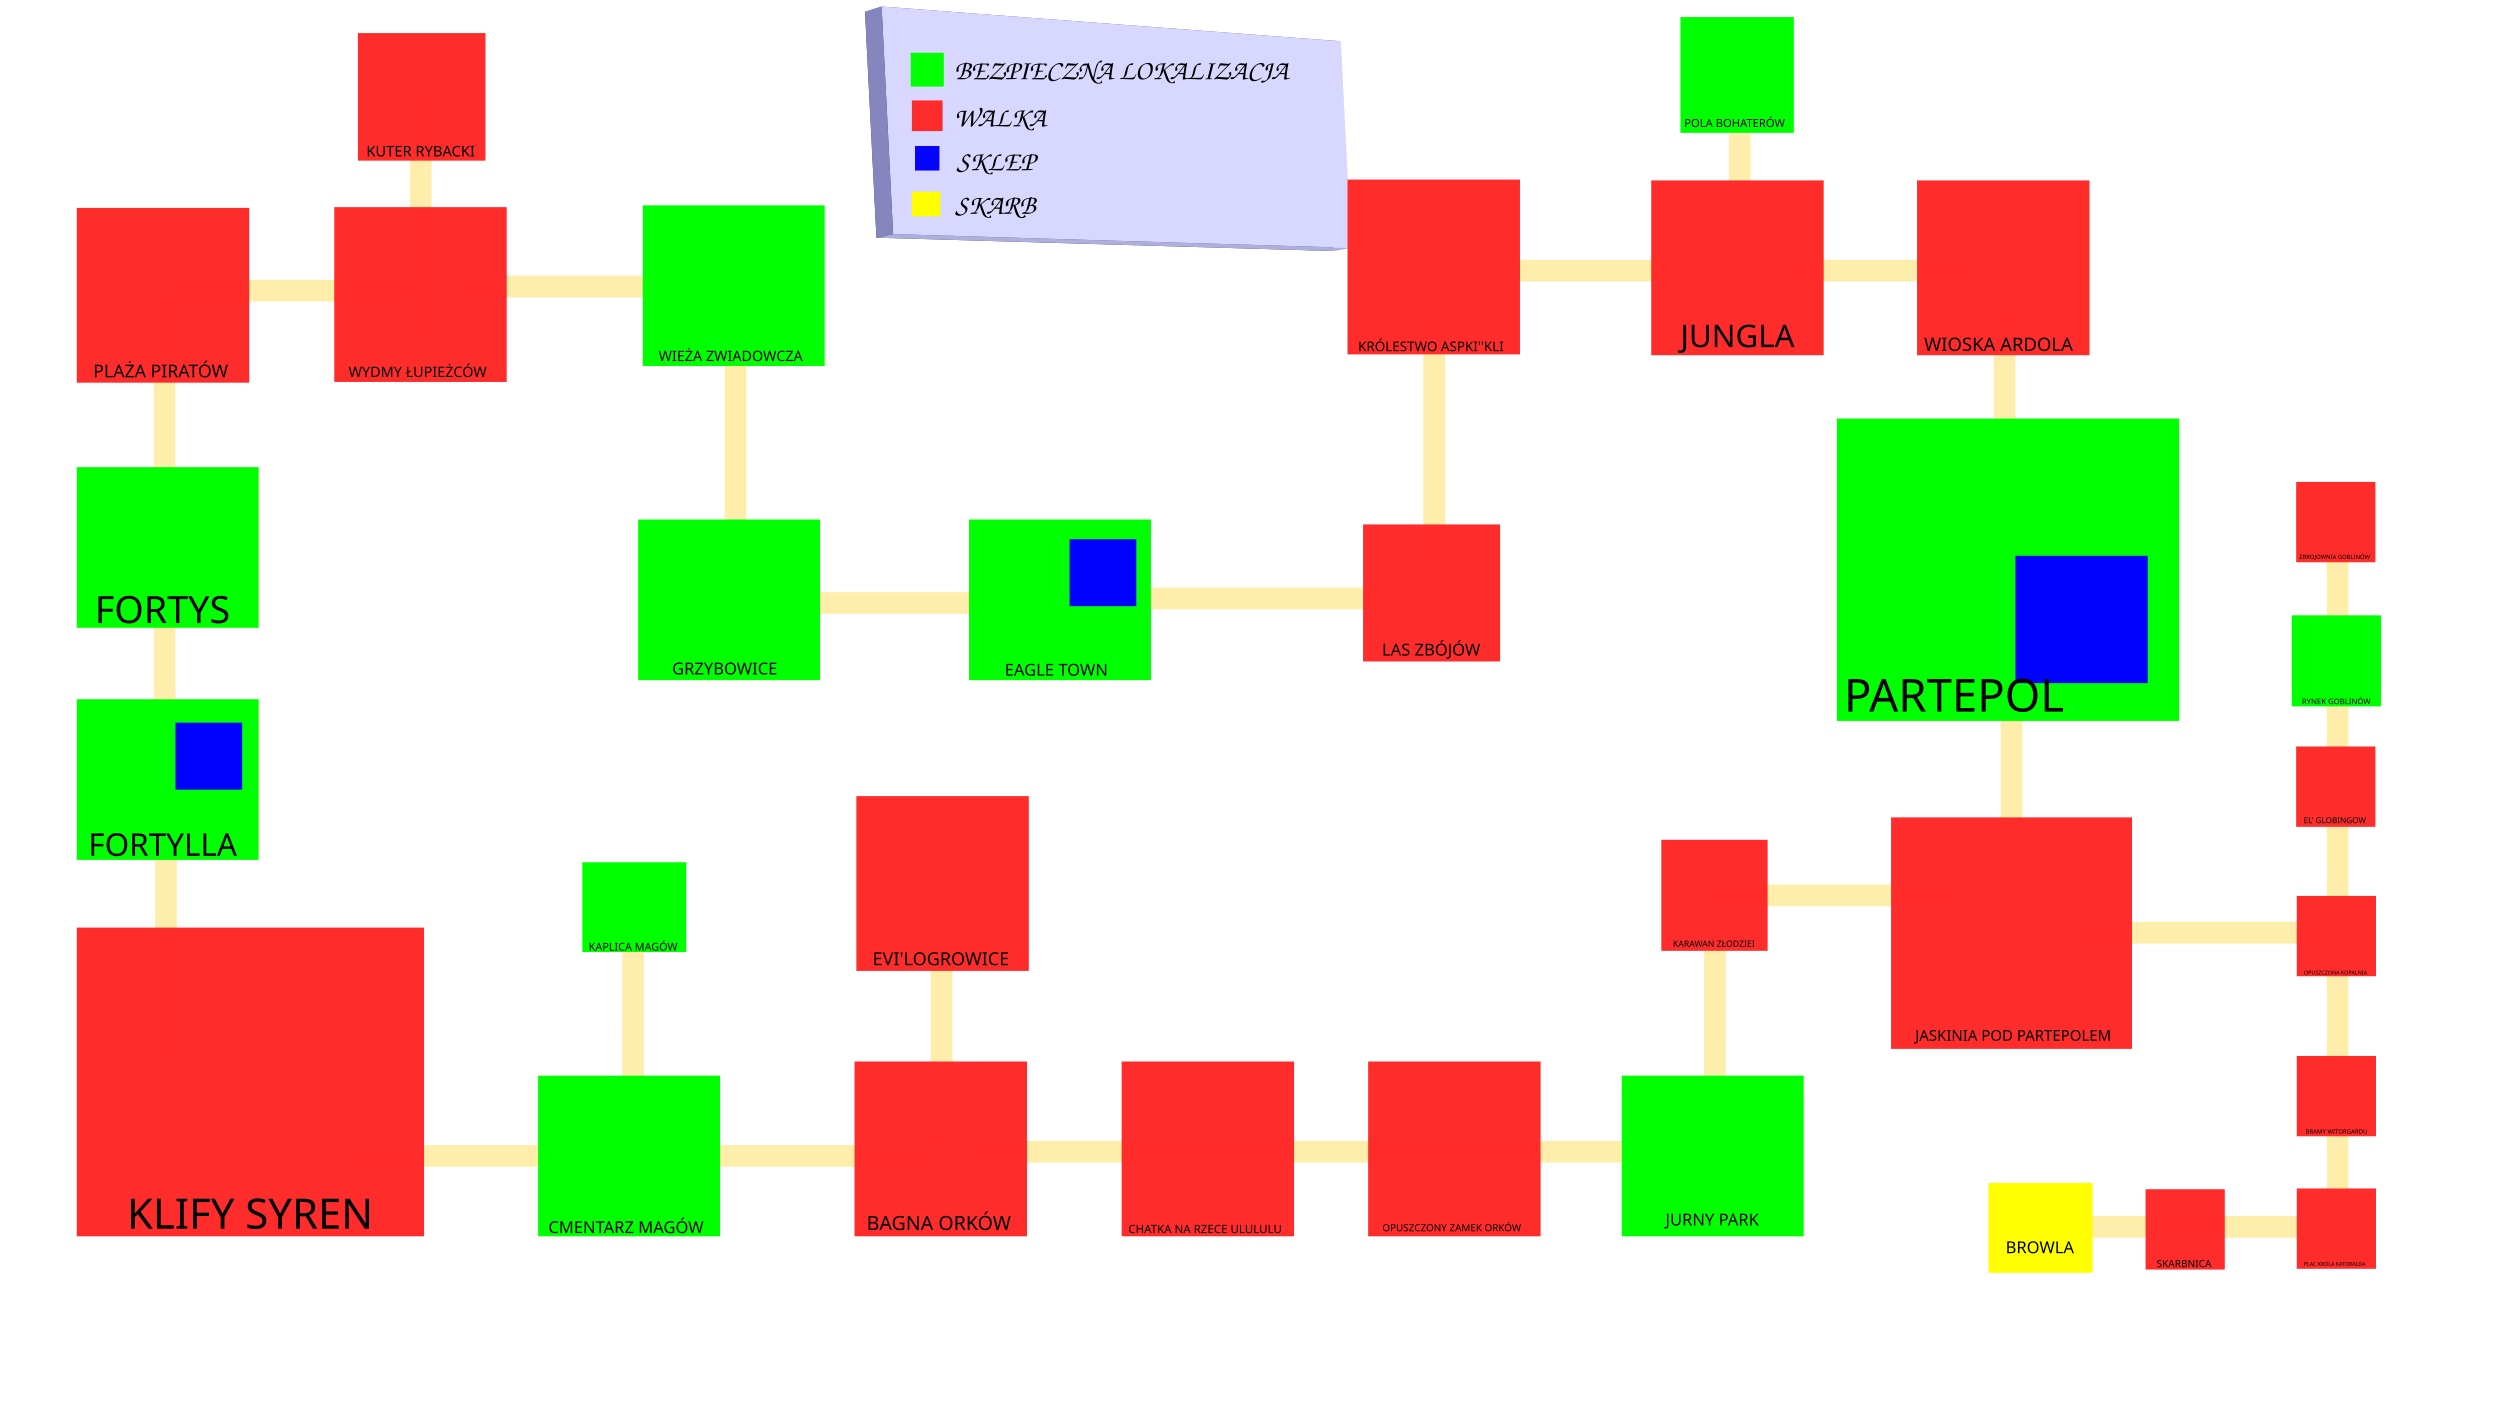
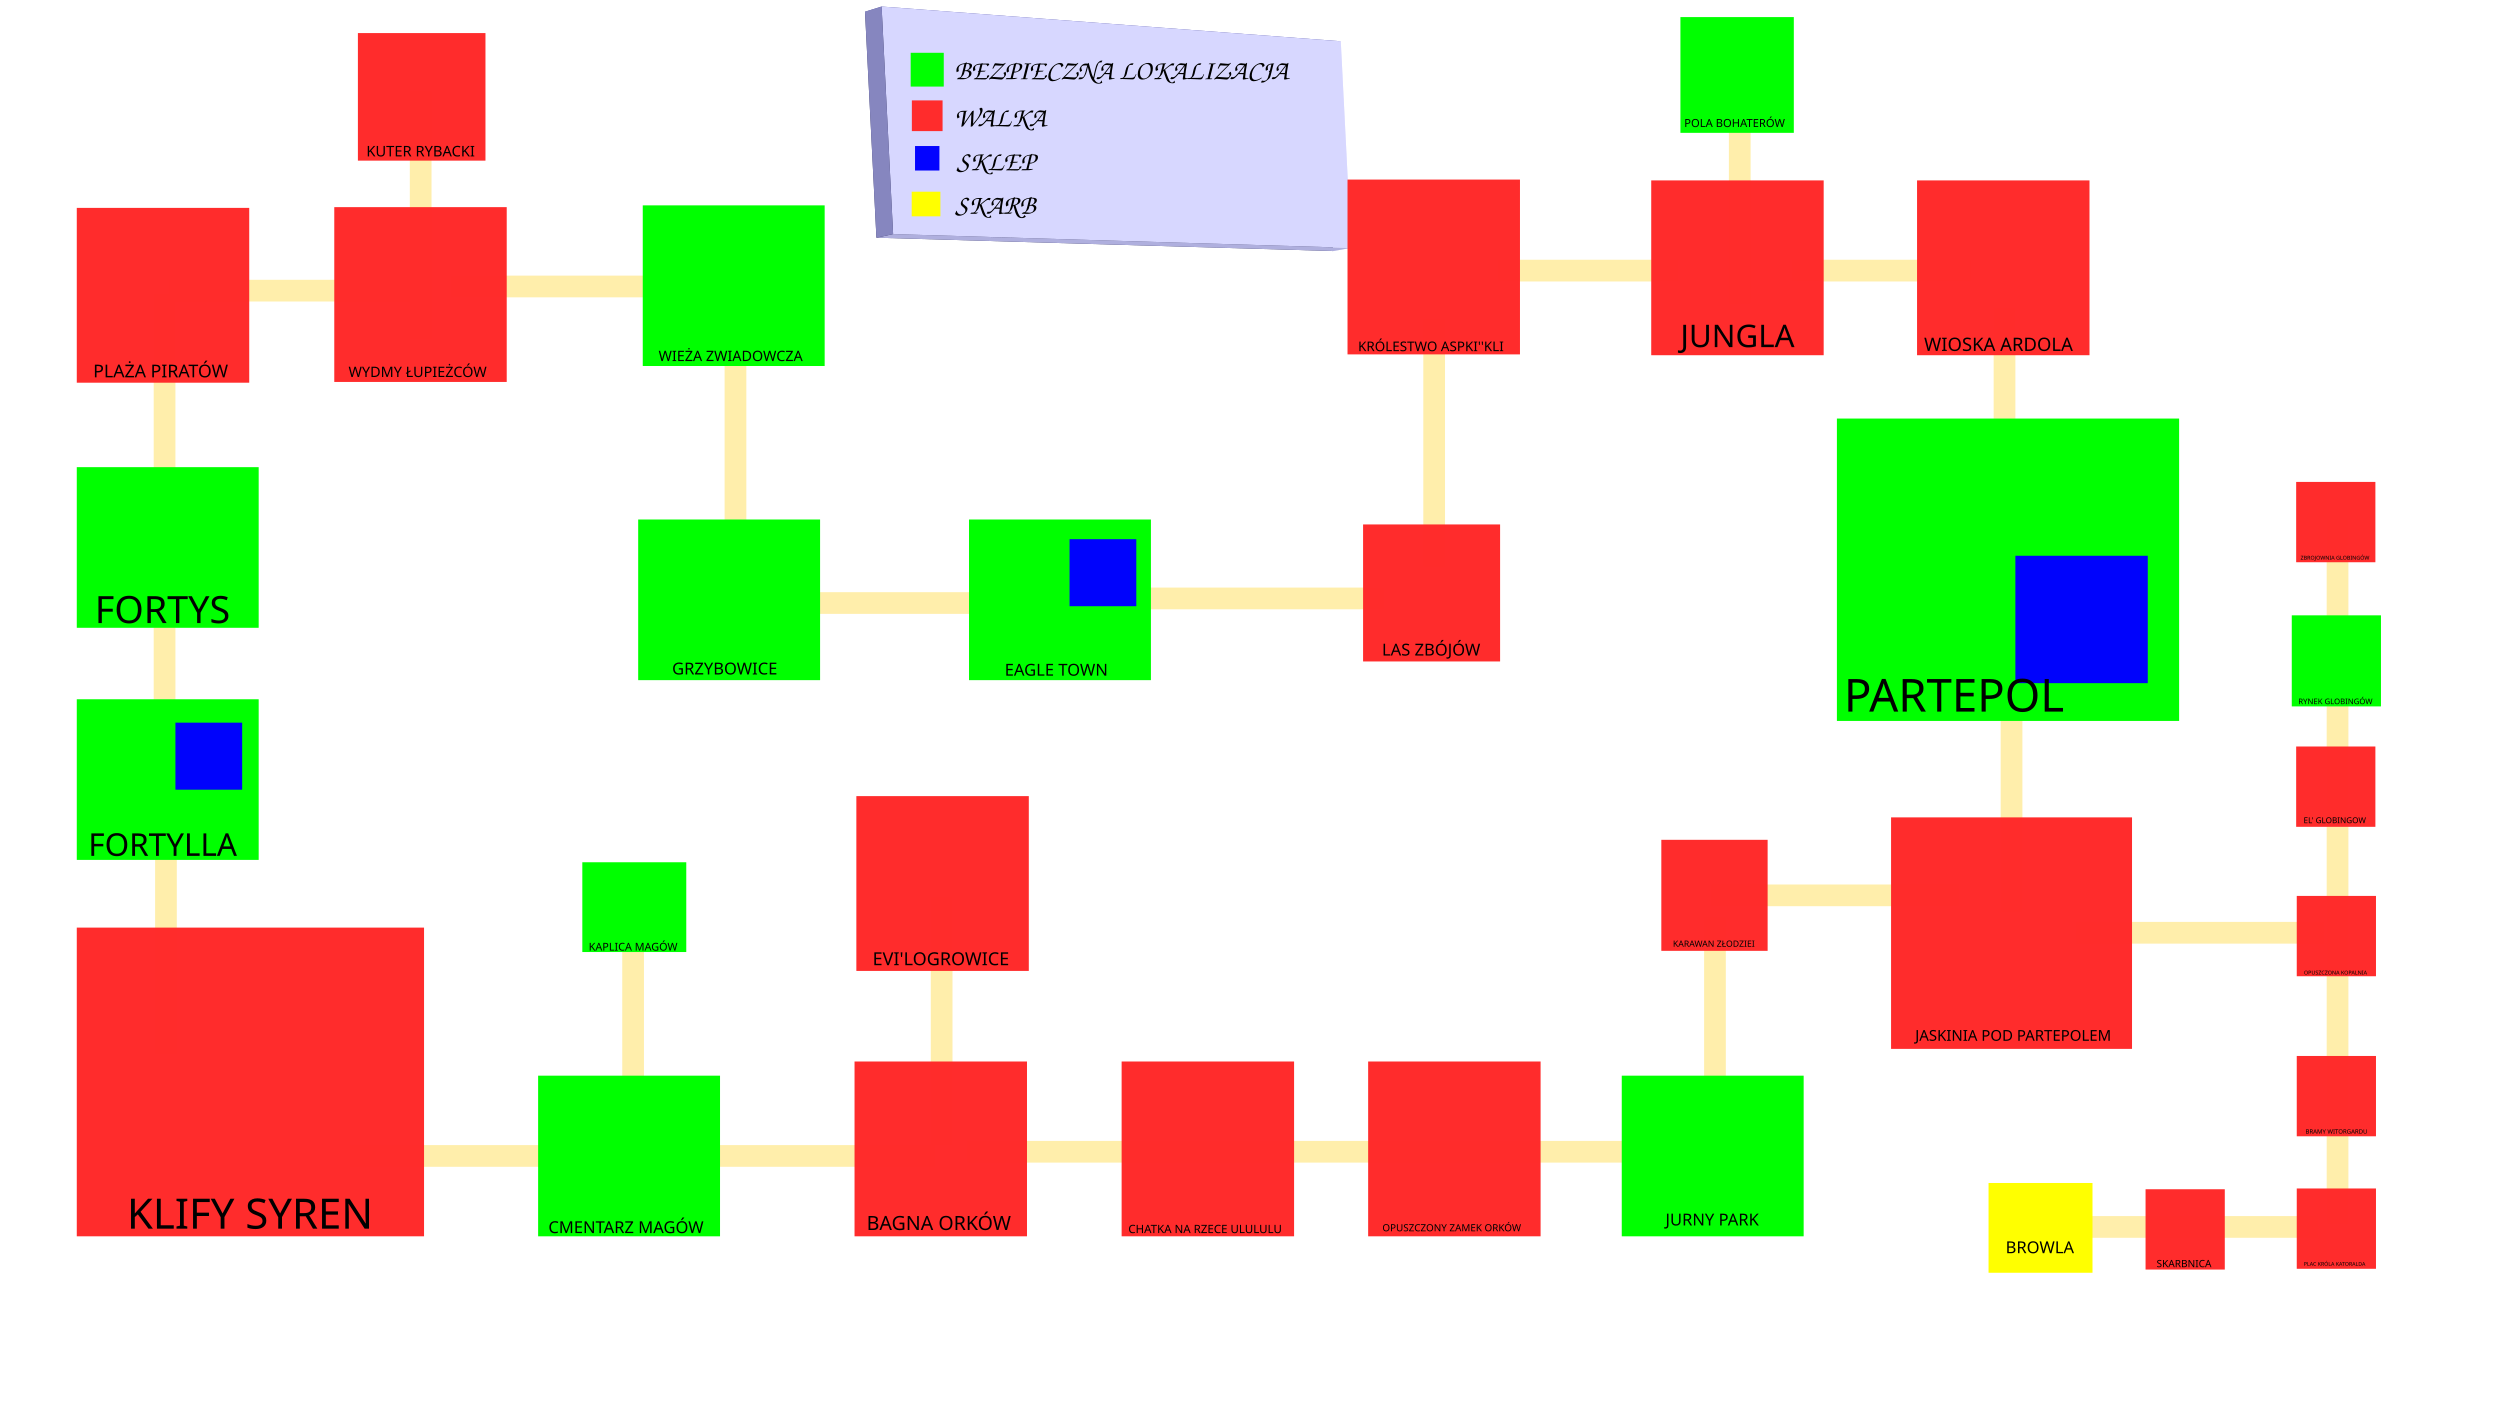
<svg xmlns="http://www.w3.org/2000/svg" xmlns:ns1="http://www.openswatchbook.org/uri/2009/osb" width="1600mm" height="900mm" viewBox="0 0 1600 900" version="1.1" id="svg8">
  <defs id="defs2">
    <linearGradient id="linearGradient3360" ns1:paint="solid">
      <stop style="stop-color:#0000ff;stop-opacity:1;" offset="0" id="stop3358" />
    </linearGradient>
    <filter style="color-interpolation-filters:sRGB" id="filter3710" x="-1.0485849e-05" width="1" y="-0" height="1">
      <feGaussianBlur stdDeviation="0.001" id="feGaussianBlur3712" />
    </filter>
    <filter style="color-interpolation-filters:sRGB" id="filter3710-7" x="-1.0485849e-05" width="1" y="-0" height="1">
      <feGaussianBlur stdDeviation="0.001" id="feGaussianBlur3712-3" />
    </filter>
    <filter style="color-interpolation-filters:sRGB" id="filter3710-7-1" x="-1.0485849e-05" width="1" y="-0" height="1">
      <feGaussianBlur stdDeviation="0.001" id="feGaussianBlur3712-3-2" />
    </filter>
    <filter style="color-interpolation-filters:sRGB" id="filter3710-7-1-2" x="-1.0485849e-05" width="1" y="-0" height="1">
      <feGaussianBlur stdDeviation="0.001" id="feGaussianBlur3712-3-2-4" />
    </filter>
    <filter style="color-interpolation-filters:sRGB" id="filter3710-7-1-2-7" x="-1.0485849e-05" width="1" y="-0" height="1">
      <feGaussianBlur stdDeviation="0.001" id="feGaussianBlur3712-3-2-4-0" />
    </filter>
    <filter style="color-interpolation-filters:sRGB" id="filter3710-7-1-2-7-8" x="-1.0485849e-05" width="1" y="-0" height="1">
      <feGaussianBlur stdDeviation="0.001" id="feGaussianBlur3712-3-2-4-0-3" />
    </filter>
    <filter style="color-interpolation-filters:sRGB" id="filter3710-7-1-2-7-8-4" x="-1.0485849e-05" width="1" y="-0" height="1">
      <feGaussianBlur stdDeviation="0.001" id="feGaussianBlur3712-3-2-4-0-3-2" />
    </filter>
    <filter style="color-interpolation-filters:sRGB" id="filter3710-7-1-2-7-8-4-9" x="-1.0485849e-05" width="1" y="-0" height="1">
      <feGaussianBlur stdDeviation="0.001" id="feGaussianBlur3712-3-2-4-0-3-2-1" />
    </filter>
    <filter style="color-interpolation-filters:sRGB" id="filter3710-7-1-2-7-8-4-9-5" x="-1.0485849e-05" width="1" y="-0" height="1">
      <feGaussianBlur stdDeviation="0.001" id="feGaussianBlur3712-3-2-4-0-3-2-1-0" />
    </filter>
    <filter style="color-interpolation-filters:sRGB" id="filter3710-7-1-0" x="-1.0485849e-05" width="1" y="-0" height="1">
      <feGaussianBlur stdDeviation="0.001" id="feGaussianBlur3712-3-2-8" />
    </filter>
    <filter style="color-interpolation-filters:sRGB" id="filter3710-7-1-0-6" x="-1.0485849e-05" width="1" y="-0" height="1">
      <feGaussianBlur stdDeviation="0.001" id="feGaussianBlur3712-3-2-8-2" />
    </filter>
    <filter style="color-interpolation-filters:sRGB" id="filter3710-7-1-0-6-7" x="-1.0485849e-05" width="1" y="-0" height="1">
      <feGaussianBlur stdDeviation="0.001" id="feGaussianBlur3712-3-2-8-2-0" />
    </filter>
    <filter style="color-interpolation-filters:sRGB" id="filter3710-7-1-0-6-7-7" x="-1.0485849e-05" width="1" y="-0" height="1">
      <feGaussianBlur stdDeviation="0.001" id="feGaussianBlur3712-3-2-8-2-0-3" />
    </filter>
    <filter style="color-interpolation-filters:sRGB" id="filter3710-7-1-0-6-3" x="-1.0485849e-05" width="1" y="-0" height="1">
      <feGaussianBlur stdDeviation="0.001" id="feGaussianBlur3712-3-2-8-2-5" />
    </filter>
    <filter style="color-interpolation-filters:sRGB" id="filter3710-7-1-0-6-3-5" x="-1.0485849e-05" width="1" y="-0" height="1">
      <feGaussianBlur stdDeviation="0.001" id="feGaussianBlur3712-3-2-8-2-5-1" />
    </filter>
    <filter style="color-interpolation-filters:sRGB" id="filter3710-7-1-0-6-3-5-5" x="-1.0485849e-05" width="1" y="-0" height="1">
      <feGaussianBlur stdDeviation="0.001" id="feGaussianBlur3712-3-2-8-2-5-1-8" />
    </filter>
    <filter style="color-interpolation-filters:sRGB" id="filter3710-7-1-0-6-3-5-5-4" x="-1.0485849e-05" width="1" y="-0" height="1">
      <feGaussianBlur stdDeviation="0.001" id="feGaussianBlur3712-3-2-8-2-5-1-8-3" />
    </filter>
    <filter style="color-interpolation-filters:sRGB" id="filter3710-7-1-0-6-3-5-5-4-8" x="-1.0485849e-05" width="1" y="-0" height="1">
      <feGaussianBlur stdDeviation="0.001" id="feGaussianBlur3712-3-2-8-2-5-1-8-3-8" />
    </filter>
    <filter style="color-interpolation-filters:sRGB" id="filter3710-7-1-0-6-3-5-5-4-8-1" x="-1.0485849e-05" width="1" y="-0" height="1">
      <feGaussianBlur stdDeviation="0.001" id="feGaussianBlur3712-3-2-8-2-5-1-8-3-8-6" />
    </filter>
    <filter style="color-interpolation-filters:sRGB" id="filter3710-7-1-0-6-3-5-5-4-8-1-8" x="-1.0485849e-05" width="1" y="-0" height="1">
      <feGaussianBlur stdDeviation="0.001" id="feGaussianBlur3712-3-2-8-2-5-1-8-3-8-6-5" />
    </filter>
    <filter style="color-interpolation-filters:sRGB" id="filter3710-7-1-0-6-3-5-5-4-8-1-8-9" x="-1.0485849e-05" width="1" y="-0" height="1">
      <feGaussianBlur stdDeviation="0.001" id="feGaussianBlur3712-3-2-8-2-5-1-8-3-8-6-5-0" />
    </filter>
    <filter style="color-interpolation-filters:sRGB" id="filter3710-7-1-2-7-8-4-9-5-4" x="-1.0485849e-05" width="1" y="-0" height="1">
      <feGaussianBlur stdDeviation="0.001" id="feGaussianBlur3712-3-2-4-0-3-2-1-0-8" />
    </filter>
    <filter style="color-interpolation-filters:sRGB" id="filter3710-7-1-2-7-8-4-9-5-4-5" x="-1.0485849e-05" width="1" y="-0" height="1">
      <feGaussianBlur stdDeviation="0.001" id="feGaussianBlur3712-3-2-4-0-3-2-1-0-8-8" />
    </filter>
    <filter style="color-interpolation-filters:sRGB" id="filter3710-7-1-0-6-3-5-5-4-8-8" x="-1.0485849e-05" width="1" y="-0" height="1">
      <feGaussianBlur stdDeviation="0.001" id="feGaussianBlur3712-3-2-8-2-5-1-8-3-8-1" />
    </filter>
    <filter style="color-interpolation-filters:sRGB" id="filter3710-7-1-2-7-8-4-9-5-4-4" x="-1.0485849e-05" width="1" y="-0" height="1">
      <feGaussianBlur stdDeviation="0.001" id="feGaussianBlur3712-3-2-4-0-3-2-1-0-8-6" />
    </filter>
  </defs>
  <g id="layer1">
    <rect style="opacity:1;fill:#ffeeaa;fill-opacity:0.986;stroke:#000000;stroke-width:0.974;stroke-miterlimit:4;stroke-dasharray:none;stroke-opacity:0;filter:url(#filter3710)" id="rect3681" width="150.627" height="13.899" x="735.105" y="376.053" transform="matrix(1.053409,0,0,1,-47.30577,0)" />
    <rect style="opacity:1;fill:#ffeeaa;fill-opacity:0.986;stroke:#000000;stroke-width:0.974;stroke-miterlimit:4;stroke-dasharray:none;stroke-opacity:0;filter:url(#filter3710-7-1-0-6-3)" id="rect3681-0-1-1-9-0" width="150.627" height="13.899" x="735.105" y="376.053" transform="matrix(-2.7025931e-5,-1.053409,1,-2.5646895e-5,87.72085,1153.364)" />
    <rect style="opacity:1;fill:#ffeeaa;fill-opacity:0.986;stroke:#000000;stroke-width:0.974;stroke-miterlimit:4;stroke-dasharray:none;stroke-opacity:0;filter:url(#filter3710-7)" id="rect3681-0" width="150.627" height="13.899" x="735.105" y="376.053" transform="matrix(1.053409,0,0,1,-296.7125,2.934118)" />
    <rect style="opacity:1;fill:#00ff00;fill-opacity:1;stroke:#000000;stroke-width:1;stroke-miterlimit:4;stroke-dasharray:none;stroke-opacity:0" id="rect1402" width="116.417" height="102.81" x="620.172" y="332.483" />
    <rect style="opacity:1;fill:#0000ff;fill-opacity:0.986;stroke:#000000;stroke-width:1;stroke-miterlimit:4;stroke-dasharray:none;stroke-opacity:0" id="rect1408" width="42.71" height="42.897" x="684.521" y="345.076" />
    <rect style="opacity:1;fill:#ffeeaa;fill-opacity:0.986;stroke:#000000;stroke-width:0.974;stroke-miterlimit:4;stroke-dasharray:none;stroke-opacity:0;filter:url(#filter3710-7-1-0-6-3-5)" id="rect3681-0-1-1-9-0-7" width="150.627" height="13.899" x="735.105" y="376.053" transform="matrix(-2.7025931e-5,-1.053409,1,-2.5646895e-5,534.8826,1136.973)" />
    <rect style="opacity:1;fill:#ff2a2a;fill-opacity:0.986;stroke:#000000;stroke-width:1;stroke-miterlimit:4;stroke-dasharray:none;stroke-opacity:0" id="rect3364" width="87.69" height="87.69" x="872.369" y="335.643" />
    <rect style="opacity:1;fill:#ffeeaa;fill-opacity:0.986;stroke:#000000;stroke-width:1;stroke-miterlimit:4;stroke-dasharray:none;stroke-opacity:0" id="rect3681-5" width="114.813" height="13.899" x="959.019" y="166.241" />
    <g id="g4734" style="opacity:1;fill:#ffff00;fill-opacity:1;stroke:#000000;stroke-width:3.78;stroke-miterlimit:4;stroke-dasharray:none;stroke-opacity:0">
      <path id="path4746" style="fill:#e9e9ff;fill-rule:evenodd;stroke:none;stroke-width:6.115;stroke-linejoin:round" d="m 846.58,29.289 11.512,-2.878 6.686,132.222 -11.554,2.047 z" points="858.093,26.411 864.779,158.633 853.225,160.68 846.58,29.289 " />
      <path id="path4736" style="fill:#353564;fill-rule:evenodd;stroke:none;stroke-width:6.115;stroke-linejoin:round" d="m 553.591,7.499 7.314,144.633 292.319,8.548 -6.644,-131.391 z" points="560.905,152.132 853.225,160.68 846.58,29.289 553.591,7.499 " />
      <path id="path4738" style="fill:#4d4d9f;fill-rule:evenodd;stroke:none;stroke-width:6.115;stroke-linejoin:round" d="m 553.591,7.499 10.641,-3.322 293.86,22.234 -11.512,2.878 z" points="564.232,4.177 858.093,26.411 846.58,29.289 553.591,7.499 " />
      <path id="path4744" style="fill:#afafde;fill-rule:evenodd;stroke:none;stroke-width:6.115;stroke-linejoin:round" d="m 560.905,152.132 10.692,-2.315 293.182,8.816 -11.554,2.047 z" points="571.597,149.817 864.779,158.633 853.225,160.68 560.905,152.132 " />
      <path id="path4742" style="fill:#d7d7ff;fill-rule:evenodd;stroke:none;stroke-width:6.115;stroke-linejoin:round" d="m 564.232,4.177 7.365,145.64 293.182,8.816 -6.686,-132.222 z" points="571.597,149.817 864.779,158.633 858.093,26.411 564.232,4.177 " />
      <path id="path4740" style="fill:#8686bf;fill-rule:evenodd;stroke:none;stroke-width:6.115;stroke-linejoin:round" d="m 553.591,7.499 10.641,-3.322 7.365,145.64 -10.692,2.315 z" points="564.232,4.177 571.597,149.817 560.905,152.132 553.591,7.499 " />
    </g>
    <rect style="opacity:1;fill:#ff2a2a;fill-opacity:0.986;stroke:#000000;stroke-width:1;stroke-miterlimit:4;stroke-dasharray:none;stroke-opacity:0" id="rect3364-4" width="110.369" height="111.881" x="862.412" y="114.926" />
    <rect style="opacity:1;fill:#ffeeaa;fill-opacity:0.986;stroke:#000000;stroke-width:1;stroke-miterlimit:4;stroke-dasharray:none;stroke-opacity:0" id="rect3681-5-6" width="114.813" height="13.899" x="1146.91" y="166.241" />
    <rect style="opacity:1;fill:#ffeeaa;fill-opacity:0.986;stroke:#000000;stroke-width:0.974;stroke-miterlimit:4;stroke-dasharray:none;stroke-opacity:0;filter:url(#filter3710-7-1-0-6-3-5-5)" id="rect3681-0-1-1-9-0-7-6" width="150.627" height="13.899" x="735.105" y="376.053" transform="matrix(-2.7025931e-5,-1.053409,1,-2.5646895e-5,730.4637,968.6379)" />
    <rect style="opacity:1;fill:#ff2a2a;fill-opacity:0.986;stroke:#000000;stroke-width:1;stroke-miterlimit:4;stroke-dasharray:none;stroke-opacity:0" id="rect3364-4-6" width="110.369" height="111.881" x="1056.784" y="115.46" />
    <rect style="opacity:1;fill:#ffeeaa;fill-opacity:0.986;stroke:#000000;stroke-width:0.974;stroke-miterlimit:4;stroke-dasharray:none;stroke-opacity:0;filter:url(#filter3710-7-1-0-6-3-5-5-4)" id="rect3681-0-1-1-9-0-7-6-2" width="150.627" height="13.899" x="735.105" y="376.053" transform="matrix(-2.7025931e-5,-1.053409,1,-2.5646895e-5,899.9126,1130.069)" />
    <rect style="opacity:1;fill:#ff2a2a;fill-opacity:0.986;stroke:#000000;stroke-width:1;stroke-miterlimit:4;stroke-dasharray:none;stroke-opacity:0" id="rect3364-4-6-9" width="110.369" height="111.881" x="1226.911" y="115.46" />
    <rect style="opacity:1;fill:#ffeeaa;fill-opacity:0.986;stroke:#000000;stroke-width:0.974;stroke-miterlimit:4;stroke-dasharray:none;stroke-opacity:0;filter:url(#filter3710-7-1-0-6-3-5-5-4-8)" id="rect3681-0-1-1-9-0-7-6-2-5" width="150.627" height="13.899" x="735.105" y="376.053" transform="matrix(-2.7025931e-5,-1.053409,1,-2.5646895e-5,904.4057,1357.932)" />
    <rect style="opacity:1;fill:#00ff00;fill-opacity:1;stroke:#000000;stroke-width:1;stroke-miterlimit:4;stroke-dasharray:none;stroke-opacity:0" id="rect1402-6" width="219.022" height="193.524" x="1175.616" y="267.874" />
    <rect style="opacity:1;fill:#ffeeaa;fill-opacity:0.986;stroke:#000000;stroke-width:0.974;stroke-miterlimit:4;stroke-dasharray:none;stroke-opacity:0;filter:url(#filter3710-7-1-2-7-8-4-9-5-4)" id="rect3681-0-1-9-7-3-6-7-8-1" width="150.627" height="13.899" x="735.105" y="376.053" transform="matrix(1.053409,0,0,1,320.8035,190.0172)" />
    <rect style="opacity:1;fill:#ffeeaa;fill-opacity:0.986;stroke:#000000;stroke-width:0.974;stroke-miterlimit:4;stroke-dasharray:none;stroke-opacity:0;filter:url(#filter3710-7-1-2-7-8-4-9-5-4-5)" id="rect3681-0-1-9-7-3-6-7-8-1-4" width="150.627" height="13.899" x="735.105" y="376.053" transform="matrix(1.053409,0,0,1,554.2712,213.9674)" />
    <rect style="opacity:1;fill:#ff2a2a;fill-opacity:0.986;stroke:#000000;stroke-width:1;stroke-miterlimit:4;stroke-dasharray:none;stroke-opacity:0" id="rect3364-4-6-2" width="154.214" height="148.167" x="1210.28" y="523.119" />
    <rect style="opacity:1;fill:#00ff00;fill-opacity:1;stroke:#000000;stroke-width:1;stroke-miterlimit:4;stroke-dasharray:none;stroke-opacity:0" id="rect1402-3" width="116.417" height="102.81" x="408.436" y="332.483" />
    <rect style="opacity:1;fill:#ffeeaa;fill-opacity:0.986;stroke:#000000;stroke-width:0.974;stroke-miterlimit:4;stroke-dasharray:none;stroke-opacity:0;filter:url(#filter3710-7-1)" id="rect3681-0-1" width="150.627" height="13.899" x="735.105" y="376.053" transform="matrix(1.053409,0,0,1,-485.9393,-199.6562)" />
    <rect style="opacity:1;fill:#00ff00;fill-opacity:1;stroke:#000000;stroke-width:1;stroke-miterlimit:4;stroke-dasharray:none;stroke-opacity:0" id="rect1402-3-3" width="116.417" height="102.81" x="411.368" y="131.432" />
    <rect style="opacity:1;fill:#ffeeaa;fill-opacity:0.986;stroke:#000000;stroke-width:0.974;stroke-miterlimit:4;stroke-dasharray:none;stroke-opacity:0;filter:url(#filter3710-7-1-0)" id="rect3681-0-1-1" width="150.627" height="13.899" x="735.105" y="376.053" transform="matrix(-2.702593e-5,-1.053409,1,-2.5646895e-5,-113.7499,991.3564)" />
    <rect style="opacity:1;fill:#ffeeaa;fill-opacity:0.986;stroke:#000000;stroke-width:0.974;stroke-miterlimit:4;stroke-dasharray:none;stroke-opacity:0;filter:url(#filter3710-7-1-0-6-7)" id="rect3681-0-1-1-9-2" width="150.627" height="13.899" x="735.105" y="376.053" transform="matrix(-2.7025931e-5,-1.053409,1,-2.5646895e-5,-277.6572,1279.777)" />
    <rect style="opacity:1;fill:#ffeeaa;fill-opacity:0.986;stroke:#000000;stroke-width:0.974;stroke-miterlimit:4;stroke-dasharray:none;stroke-opacity:0;filter:url(#filter3710-7-1-0-6)" id="rect3681-0-1-1-9" width="150.627" height="13.899" x="735.105" y="376.053" transform="matrix(-2.7025931e-5,-1.053409,1,-2.5646895e-5,-277.6612,1121.105)" />
    <rect style="opacity:1;fill:#ffeeaa;fill-opacity:0.986;stroke:#000000;stroke-width:0.974;stroke-miterlimit:4;stroke-dasharray:none;stroke-opacity:0;filter:url(#filter3710-7-1-2)" id="rect3681-0-1-9" width="150.627" height="13.899" x="735.105" y="376.053" transform="matrix(1.053409,0,0,1,-666.079,-196.9835)" />
    <rect style="opacity:1;fill:#ff2a2a;fill-opacity:0.986;stroke:#000000;stroke-width:1;stroke-miterlimit:4;stroke-dasharray:none;stroke-opacity:0" id="rect3364-4-0" width="110.369" height="111.881" x="213.934" y="132.566" />
    <rect style="opacity:1;fill:#00ff00;fill-opacity:1;stroke:#000000;stroke-width:1;stroke-miterlimit:4;stroke-dasharray:none;stroke-opacity:0" id="rect1402-3-3-1" width="72.571" height="74.083" x="1075.471" y="10.934" />
    <rect style="opacity:1;fill:#ff2a2a;fill-opacity:0.986;stroke:#000000;stroke-width:1;stroke-miterlimit:4;stroke-dasharray:none;stroke-opacity:0" id="rect3364-4-0-2" width="110.369" height="111.881" x="49.137" y="133.048" />
    <rect style="opacity:1;fill:#ff2a2a;fill-opacity:0.986;stroke:#000000;stroke-width:1;stroke-miterlimit:4;stroke-dasharray:none;stroke-opacity:0" id="rect3364-4-0-2-5" width="81.643" height="81.643" x="229.054" y="21.167" />
    <rect style="opacity:1;fill:#00ff00;fill-opacity:1;stroke:#000000;stroke-width:1;stroke-miterlimit:4;stroke-dasharray:none;stroke-opacity:0" id="rect1402-3-3-8" width="116.417" height="102.81" x="49.137" y="298.979" />
    <rect style="opacity:1;fill:#ffeeaa;fill-opacity:0.986;stroke:#000000;stroke-width:0.974;stroke-miterlimit:4;stroke-dasharray:none;stroke-opacity:0;filter:url(#filter3710-7-1-0-6-7-7)" id="rect3681-0-1-1-9-2-9" width="150.627" height="13.899" x="735.105" y="376.053" transform="matrix(-2.7025931e-5,-1.053409,1,-2.5646895e-5,-276.7699,1449.024)" />
    <rect style="opacity:1;fill:#00ff00;fill-opacity:1;stroke:#000000;stroke-width:1;stroke-miterlimit:4;stroke-dasharray:none;stroke-opacity:0" id="rect1402-3-3-8-0" width="116.417" height="102.81" x="49.137" y="447.524" />
    <rect style="opacity:1;fill:#ffeeaa;fill-opacity:0.986;stroke:#000000;stroke-width:0.974;stroke-miterlimit:4;stroke-dasharray:none;stroke-opacity:0;filter:url(#filter3710-7-1-2-7)" id="rect3681-0-1-9-7" width="150.627" height="13.899" x="735.105" y="376.053" transform="matrix(1.053409,0,0,1,-550.6186,356.799)" />
    <rect style="opacity:1;fill:#ff2a2a;fill-opacity:0.986;stroke:#000000;stroke-width:1;stroke-miterlimit:4;stroke-dasharray:none;stroke-opacity:0" id="rect3364-4-0-8" width="222.25" height="197.571" x="49.137" y="-791.238" transform="scale(1,-1)" />
    <rect style="opacity:1;fill:#ffeeaa;fill-opacity:0.986;stroke:#000000;stroke-width:0.974;stroke-miterlimit:4;stroke-dasharray:none;stroke-opacity:0;filter:url(#filter3710-7-1-0-6-3-5-5-4-8-1-8)" id="rect3681-0-1-1-9-0-7-6-2-5-2-4" width="150.627" height="13.899" x="735.105" y="376.053" transform="matrix(-2.7025931e-5,-1.053409,1,-2.5646895e-5,219.6672,1507.228)" />
    <rect style="opacity:1;fill:#ffeeaa;fill-opacity:0.986;stroke:#000000;stroke-width:0.974;stroke-miterlimit:4;stroke-dasharray:none;stroke-opacity:0;filter:url(#filter3710-7-1-2-7-8)" id="rect3681-0-1-9-7-3" width="150.627" height="13.899" x="735.105" y="376.053" transform="matrix(1.053409,0,0,1,-334.6648,356.799)" />
    <rect style="opacity:1;fill:#ffeeaa;fill-opacity:0.986;stroke:#000000;stroke-width:0.974;stroke-miterlimit:4;stroke-dasharray:none;stroke-opacity:0;filter:url(#filter3710-7-1-0-6-3-5-5-4-8-1-8-9)" id="rect3681-0-1-1-9-0-7-6-2-5-2-4-3" width="150.627" height="13.899" x="735.105" y="376.053" transform="matrix(-2.7025931e-5,-1.053409,1,-2.5646895e-5,22.2093,1516.682)" />
    <rect style="opacity:1;fill:#00ff00;fill-opacity:1;stroke:#000000;stroke-width:1;stroke-miterlimit:4;stroke-dasharray:none;stroke-opacity:0" id="rect1402-3-3-8-6" width="116.417" height="102.81" x="344.401" y="688.429" />
    <rect style="opacity:1;fill:#00ff00;fill-opacity:1;stroke:#000000;stroke-width:1;stroke-miterlimit:4;stroke-dasharray:none;stroke-opacity:0" id="rect1402-3-3-8-6-0" width="66.524" height="57.452" x="372.685" y="551.845" />
    <rect style="opacity:1;fill:#ffeeaa;fill-opacity:0.986;stroke:#000000;stroke-width:0.974;stroke-miterlimit:4;stroke-dasharray:none;stroke-opacity:0;filter:url(#filter3710-7-1-0-6-3-5-5-4-8-1)" id="rect3681-0-1-1-9-0-7-6-2-5-2" width="150.627" height="13.899" x="735.105" y="376.053" transform="matrix(-2.7025931e-5,-1.053409,1,-2.5646895e-5,714.5967,1519.967)" />
    <rect style="opacity:1;fill:#ffeeaa;fill-opacity:0.986;stroke:#000000;stroke-width:0.974;stroke-miterlimit:4;stroke-dasharray:none;stroke-opacity:0;filter:url(#filter3710-7-1-2-7-8-4-9-5)" id="rect3681-0-1-9-7-3-6-7-8" width="150.627" height="13.899" x="735.105" y="376.053" transform="matrix(1.053409,0,0,1,161.7498,354.1263)" />
    <rect style="opacity:1;fill:#ffeeaa;fill-opacity:0.986;stroke:#000000;stroke-width:0.974;stroke-miterlimit:4;stroke-dasharray:none;stroke-opacity:0;filter:url(#filter3710-7-1-2-7-8-4-9)" id="rect3681-0-1-9-7-3-6-7" width="150.627" height="13.899" x="735.105" y="376.053" transform="matrix(1.053409,0,0,1,3.07778,354.1263)" />
    <rect style="opacity:1;fill:#ffeeaa;fill-opacity:0.986;stroke:#000000;stroke-width:0.974;stroke-miterlimit:4;stroke-dasharray:none;stroke-opacity:0;filter:url(#filter3710-7-1-2-7-8-4)" id="rect3681-0-1-9-7-3-6" width="150.627" height="13.899" x="735.105" y="376.053" transform="matrix(1.053409,0,0,1,-155.5942,354.1263)" />
    <rect style="opacity:1;fill:#ff2a2a;fill-opacity:0.986;stroke:#000000;stroke-width:1;stroke-miterlimit:4;stroke-dasharray:none;stroke-opacity:0" id="rect3364-4-0-4" width="110.369" height="111.881" x="546.905" y="679.357" />
    <rect style="opacity:1;fill:#ff2a2a;fill-opacity:0.986;stroke:#000000;stroke-width:1;stroke-miterlimit:4;stroke-dasharray:none;stroke-opacity:0" id="rect3364-4-0-4-5" width="110.369" height="111.881" x="548.065" y="509.512" />
    <rect style="opacity:1;fill:#ff2a2a;fill-opacity:0.986;stroke:#000000;stroke-width:1;stroke-miterlimit:4;stroke-dasharray:none;stroke-opacity:0" id="rect3364-4-0-4-5-5" width="110.369" height="111.881" x="717.842" y="679.357" />
    <rect style="opacity:1;fill:#ff2a2a;fill-opacity:0.986;stroke:#000000;stroke-width:1;stroke-miterlimit:4;stroke-dasharray:none;stroke-opacity:0" id="rect3364-4-0-4-5-5-7" width="110.369" height="111.881" x="875.614" y="679.357" />
    <rect style="opacity:1;fill:#00ff00;fill-opacity:1;stroke:#000000;stroke-width:1;stroke-miterlimit:4;stroke-dasharray:none;stroke-opacity:0" id="rect1402-3-0" width="116.417" height="102.81" x="1037.923" y="688.429" />
    <rect style="opacity:1;fill:#ff2a2a;fill-opacity:0.986;stroke:#000000;stroke-width:1;stroke-miterlimit:4;stroke-dasharray:none;stroke-opacity:0" id="rect3364-4-0-4-5-5-7-4" width="68.036" height="71.06" x="1063.247" y="537.482" />
    <rect style="opacity:1;fill:#0000ff;fill-opacity:0.986;stroke:#000000;stroke-width:1;stroke-miterlimit:4;stroke-dasharray:none;stroke-opacity:0" id="rect1408-0" width="42.71" height="42.897" x="112.276" y="462.504" />
    <rect style="opacity:1;fill:#0000ff;fill-opacity:0.986;stroke:#000000;stroke-width:1;stroke-miterlimit:4;stroke-dasharray:none;stroke-opacity:0" id="rect1408-0-3" width="84.722" height="81.529" x="1289.845" y="355.692" />
    <rect style="opacity:1;fill:#ffeeaa;fill-opacity:0.986;stroke:#000000;stroke-width:0.578;stroke-miterlimit:4;stroke-dasharray:none;stroke-opacity:0;filter:url(#filter3710-7-1-0-6-3-5-5-4-8-8)" id="rect3681-0-1-1-9-0-7-6-2-5-4" width="150.627" height="13.899" x="735.105" y="376.053" transform="matrix(-2.7025931e-5,-2.991613,1,-7.2835523e-5,1113.049,2982.455)" />
    <rect style="opacity:1;fill:#ff2a2a;fill-opacity:0.986;stroke:#000000;stroke-width:1;stroke-miterlimit:4;stroke-dasharray:none;stroke-opacity:0" id="rect3364-4-0-4-5-5-7-5" width="50.703" height="51.405" x="1469.922" y="573.39" />
    <rect style="opacity:1;fill:#ff2a2a;fill-opacity:0.986;stroke:#000000;stroke-width:1;stroke-miterlimit:4;stroke-dasharray:none;stroke-opacity:0" id="rect3364-4-0-4-5-5-7-5-3" width="50.703" height="51.405" x="1469.922" y="675.821" />
    <rect style="opacity:1;fill:#ffeeaa;fill-opacity:0.986;stroke:#000000;stroke-width:0.974;stroke-miterlimit:4;stroke-dasharray:none;stroke-opacity:0;filter:url(#filter3710-7-1-2-7-8-4-9-5-4-4)" id="rect3681-0-1-9-7-3-6-7-8-1-1" width="150.627" height="13.899" x="735.105" y="376.053" transform="matrix(1.053409,0,0,1,550.5319,402.2348)" />
    <rect style="opacity:1;fill:#ff2a2a;fill-opacity:0.986;stroke:#000000;stroke-width:1;stroke-miterlimit:4;stroke-dasharray:none;stroke-opacity:0" id="rect3364-4-0-4-5-5-7-5-3-9" width="50.703" height="51.405" x="1469.922" y="760.622" />
    <rect style="opacity:1;fill:#ff2a2a;fill-opacity:0.986;stroke:#000000;stroke-width:1;stroke-miterlimit:4;stroke-dasharray:none;stroke-opacity:0" id="rect3364-4-0-4-5-5-7-5-3-9-0" width="50.703" height="51.405" x="1373.16" y="761.114" />
    <rect style="opacity:1;mix-blend-mode:normal;fill:#ffff00;fill-opacity:1;stroke:#000000;stroke-width:1;stroke-miterlimit:4;stroke-dasharray:none;stroke-opacity:0" id="rect1402-3-3-8-6-0-1" width="66.524" height="57.452" x="1272.673" y="757.113" />
    <rect style="opacity:1;fill:#ff2a2a;fill-opacity:0.986;stroke:#000000;stroke-width:1;stroke-miterlimit:4;stroke-dasharray:none;stroke-opacity:0" id="rect3364-4-0-4-5-5-7-5-4" width="50.703" height="51.405" x="1469.544" y="477.762" />
    <rect style="opacity:1;fill:#00ff00;fill-opacity:1;stroke:#000000;stroke-width:1;stroke-miterlimit:4;stroke-dasharray:none;stroke-opacity:0" id="rect1402-3-3-1-4" width="57.087" height="58.281" x="1466.73" y="393.815" />
    <rect style="opacity:1;fill:#ff2a2a;fill-opacity:0.986;stroke:#000000;stroke-width:1;stroke-miterlimit:4;stroke-dasharray:none;stroke-opacity:0" id="rect3364-4-0-4-5-5-7-5-4-9" width="50.703" height="51.405" x="1469.544" y="308.429" />
    <text xml:space="preserve" style="font-style:normal;font-variant:normal;font-weight:normal;font-stretch:normal;font-size:10.583px;line-height:1.25;font-family:Havana;-inkscape-font-specification:Havana;letter-spacing:0px;word-spacing:0px;fill:#000000;fill-opacity:1;stroke:none;stroke-width:0.265" x="610.768" y="50.699" id="text4612">
      <tspan id="tspan4610" x="610.768" y="50.699" style="font-style:normal;font-variant:normal;font-weight:normal;font-stretch:normal;font-size:17.639px;font-family:'Comic Sans MS';-inkscape-font-specification:'Comic Sans MS, Normal';font-variant-ligatures:normal;font-variant-caps:normal;font-variant-numeric:normal;font-variant-east-asian:normal;stroke-width:0.265">BEZPIECZNA LOKALIZACJA</tspan>
    </text>
    <text xml:space="preserve" style="font-style:normal;font-variant:normal;font-weight:normal;font-stretch:normal;font-size:10.583px;line-height:1.25;font-family:Havana;-inkscape-font-specification:Havana;letter-spacing:0px;word-spacing:0px;fill:#000000;fill-opacity:1;stroke:none;stroke-width:0.265" x="618.747" y="82.777" id="text4616">
      <tspan id="tspan4614" x="618.747" y="82.777" style="stroke-width:0.265" />
    </text>
    <text xml:space="preserve" style="font-style:normal;font-variant:normal;font-weight:normal;font-stretch:normal;font-size:10.583px;line-height:1.25;font-family:Havana;-inkscape-font-specification:Havana;letter-spacing:0px;word-spacing:0px;fill:#000000;fill-opacity:1;stroke:none;stroke-width:0.265" x="610.583" y="80.856" id="text4612-6">
      <tspan id="tspan4610-6" x="610.583" y="80.856" style="font-style:normal;font-variant:normal;font-weight:normal;font-stretch:normal;font-size:17.639px;font-family:'Comic Sans MS';-inkscape-font-specification:'Comic Sans MS, Normal';font-variant-ligatures:normal;font-variant-caps:normal;font-variant-numeric:normal;font-variant-east-asian:normal;stroke-width:0.265">WALKA</tspan>
    </text>
    <text xml:space="preserve" style="font-style:normal;font-variant:normal;font-weight:normal;font-stretch:normal;font-size:10.583px;line-height:1.25;font-family:Havana;-inkscape-font-specification:Havana;letter-spacing:0px;word-spacing:0px;fill:#000000;fill-opacity:1;stroke:none;stroke-width:0.265" x="612.164" y="108.976" id="text4612-6-7">
      <tspan id="tspan4610-6-0" x="612.164" y="108.976" style="font-style:normal;font-variant:normal;font-weight:normal;font-stretch:normal;font-size:17.639px;font-family:'Comic Sans MS';-inkscape-font-specification:'Comic Sans MS, Normal';font-variant-ligatures:normal;font-variant-caps:normal;font-variant-numeric:normal;font-variant-east-asian:normal;stroke-width:0.265">SKLEP</tspan>
    </text>
    <text xml:space="preserve" style="font-style:normal;font-variant:normal;font-weight:normal;font-stretch:normal;font-size:10.583px;line-height:1.25;font-family:Havana;-inkscape-font-specification:Havana;letter-spacing:0px;word-spacing:0px;fill:#000000;fill-opacity:1;stroke:none;stroke-width:0.265" x="611.251" y="136.84" id="text4612-6-7-9">
      <tspan id="tspan4610-6-0-7" x="611.251" y="136.84" style="font-style:normal;font-variant:normal;font-weight:normal;font-stretch:normal;font-size:17.639px;font-family:'Comic Sans MS';-inkscape-font-specification:'Comic Sans MS, Normal';font-variant-ligatures:normal;font-variant-caps:normal;font-variant-numeric:normal;font-variant-east-asian:normal;stroke-width:0.265">SKARB</tspan>
    </text>
    <rect style="opacity:1;fill:#00ff00;fill-opacity:1;stroke:#000000;stroke-width:1;stroke-miterlimit:4;stroke-dasharray:none;stroke-opacity:0" id="rect1402-3-3-1-3" width="21.167" height="21.622" x="582.839" y="33.79" />
    <rect style="opacity:1;fill:#ff2a2a;fill-opacity:0.986;stroke:#000000;stroke-width:1;stroke-miterlimit:4;stroke-dasharray:none;stroke-opacity:0" id="rect3364-9" width="19.655" height="19.655" x="583.595" y="64.256" />
    <rect style="opacity:1;fill:#0000ff;fill-opacity:0.986;stroke:#000000;stroke-width:1;stroke-miterlimit:4;stroke-dasharray:none;stroke-opacity:0" id="rect1408-5" width="15.611" height="15.682" x="585.617" y="93.456" />
    <rect style="opacity:1;mix-blend-mode:normal;fill:#ffff00;fill-opacity:1;stroke:#000000;stroke-width:1;stroke-miterlimit:4;stroke-dasharray:none;stroke-opacity:0" id="rect1402-3-3-8-6-0-1-5" width="18.359" height="15.758" x="583.487" y="122.692" />
    <text xml:space="preserve" style="font-style:normal;font-variant:normal;font-weight:normal;font-stretch:normal;font-size:10.583px;line-height:1.25;font-family:Havana;-inkscape-font-specification:Havana;letter-spacing:0px;word-spacing:0px;fill:#000000;fill-opacity:1;stroke:none;stroke-width:0.265" x="643.007" y="432.443" id="text968">
      <tspan id="tspan966" x="643.007" y="432.443" style="font-style:normal;font-variant:normal;font-weight:normal;font-stretch:normal;font-size:10.583px;font-family:sans-serif;-inkscape-font-specification:'sans-serif, Normal';font-variant-ligatures:normal;font-variant-caps:normal;font-variant-numeric:normal;font-variant-east-asian:normal;stroke-width:0.265">EAGLE TOWN</tspan>
    </text>
    <text xml:space="preserve" style="font-size:10.583px;line-height:1.25;font-family:sans-serif;-inkscape-font-specification:'sans-serif, Normal';letter-spacing:0px;word-spacing:0px;stroke-width:0.265" x="884.464" y="419.554" id="text972">
      <tspan id="tspan970" x="884.464" y="419.554" style="stroke-width:0.265">LAS ZBÓJÓW</tspan>
    </text>
    <text xml:space="preserve" style="font-size:10.583px;line-height:1.25;font-family:sans-serif;-inkscape-font-specification:'sans-serif, Normal';letter-spacing:0px;word-spacing:0px;stroke-width:0.265" x="1283.607" y="802.065" id="text976">
      <tspan id="tspan974" x="1283.607" y="802.065" style="stroke-width:0.265">BROWLA</tspan>
    </text>
    <text xml:space="preserve" style="font-size:10.583px;line-height:1.25;font-family:sans-serif;-inkscape-font-specification:'sans-serif, Normal';letter-spacing:0px;word-spacing:0px;stroke-width:0.265" x="430.137" y="431.649" id="text1000">
      <tspan id="tspan998" x="430.137" y="431.649" style="stroke-width:0.265">GRZYBOWICE</tspan>
    </text>
    <text xml:space="preserve" style="font-size:10.583px;line-height:1.25;font-family:sans-serif;-inkscape-font-specification:'sans-serif, Normal';letter-spacing:0px;word-spacing:0px;stroke-width:0.265" x="1065.893" y="784.301" id="text1004">
      <tspan id="tspan1002" x="1065.893" y="784.301" style="stroke-width:0.265">JURNY PARK</tspan>
    </text>
    <text xml:space="preserve" style="font-size:7.176px;line-height:1.25;font-family:sans-serif;-inkscape-font-specification:'sans-serif, Normal';letter-spacing:0px;word-spacing:0px;stroke-width:0.265" x="1077.888" y="81.298" id="text1008">
      <tspan id="tspan1006" x="1077.888" y="81.298" style="stroke-width:0.265">POLA BOHATERÓW</tspan>
    </text>
-     <text xml:space="preserve" style="font-size:4.962px;line-height:1.25;font-family:sans-serif;-inkscape-font-specification:'sans-serif, Normal';letter-spacing:0px;word-spacing:0px;stroke-width:0.265" x="1473.17" y="450.663" id="text1012">
-       <tspan id="tspan1010" x="1473.17" y="450.663" style="stroke-width:0.265">RYNEK GOBLINÓW</tspan>
+     <text xml:space="preserve" style="font-size:4.962px;line-height:1.25;font-family:sans-serif;-inkscape-font-specification:'sans-serif, Normal';letter-spacing:0px;word-spacing:0px;stroke-width:0.265" x="1470.902" y="450.663" id="text1012">
+       <tspan id="tspan1010" x="1470.902" y="450.663" style="stroke-width:0.265">RYNEK GLOBINGÓW</tspan>
    </text>
    <text xml:space="preserve" style="font-size:10.583px;line-height:1.25;font-family:sans-serif;-inkscape-font-specification:'sans-serif, Normal';letter-spacing:0px;word-spacing:0px;stroke-width:0.265" x="350.949" y="789.185" id="text1016">
      <tspan id="tspan1014" x="350.949" y="789.185" style="stroke-width:0.265">CMENTARZ MAGÓW</tspan>
    </text>
    <text xml:space="preserve" style="font-size:6.923px;line-height:1.25;font-family:sans-serif;-inkscape-font-specification:'sans-serif, Normal';letter-spacing:0px;word-spacing:0px;stroke-width:0.265" x="376.75" y="608.382" id="text1020">
      <tspan id="tspan1018" x="376.75" y="608.382" style="stroke-width:0.265">KAPLICA MAGÓW</tspan>
    </text>
    <text xml:space="preserve" style="font-size:29.131px;line-height:1.25;font-family:sans-serif;-inkscape-font-specification:'sans-serif, Normal';letter-spacing:0px;word-spacing:0px;stroke-width:0.265" x="1180.111" y="455.409" id="text1024">
      <tspan id="tspan1022" x="1180.111" y="455.409" style="stroke-width:0.265">PARTEPOL</tspan>
    </text>
    <text xml:space="preserve" style="font-size:24.115px;line-height:1.25;font-family:sans-serif;-inkscape-font-specification:'sans-serif, Normal';letter-spacing:0px;word-spacing:0px;stroke-width:0.265" x="60.66" y="398.777" id="text1028">
      <tspan id="tspan1026" x="60.66" y="398.777" style="stroke-width:0.265">FORTYS</tspan>
    </text>
    <text xml:space="preserve" style="font-size:20.108px;line-height:1.25;font-family:sans-serif;-inkscape-font-specification:'sans-serif, Normal';letter-spacing:0px;word-spacing:0px;stroke-width:0.265" x="56.518" y="547.753" id="text1032">
      <tspan id="tspan1030" x="56.518" y="547.753" style="stroke-width:0.265">FORTYLLA</tspan>
    </text>
    <text xml:space="preserve" style="font-size:9.188px;line-height:1.25;font-family:sans-serif;-inkscape-font-specification:'sans-serif, Normal';letter-spacing:0px;word-spacing:0px;stroke-width:0.265" x="421.49" y="231.072" id="text1036">
      <tspan id="tspan1034" x="421.49" y="231.072" style="stroke-width:0.265">WIEŻA ZWIADOWCZA </tspan>
    </text>
    <text xml:space="preserve" style="font-size:11.342px;line-height:1.25;font-family:sans-serif;-inkscape-font-specification:'sans-serif, Normal';letter-spacing:0px;word-spacing:0px;stroke-width:0.265" x="59.646" y="241.495" id="text1040">
      <tspan id="tspan1038" x="59.646" y="241.495" style="stroke-width:0.265">PLAŻA PIRATÓW</tspan>
    </text>
    <text xml:space="preserve" style="font-size:9.4px;line-height:1.25;font-family:sans-serif;-inkscape-font-specification:'sans-serif, Normal';letter-spacing:0px;word-spacing:0px;stroke-width:0.265" x="234.461" y="100.111" id="text1044">
      <tspan id="tspan1042" x="234.461" y="100.111" style="stroke-width:0.265">KUTER RYBACKI</tspan>
    </text>
    <text xml:space="preserve" style="font-size:9.233px;line-height:1.25;font-family:sans-serif;-inkscape-font-specification:'sans-serif, Normal';letter-spacing:0px;word-spacing:0px;stroke-width:0.265" x="223.051" y="241.288" id="text1048">
      <tspan id="tspan1046" x="223.051" y="241.288" style="stroke-width:0.265">WYDMY ŁUPIEŻCÓW</tspan>
    </text>
    <text xml:space="preserve" style="font-size:26.787px;line-height:1.25;font-family:sans-serif;-inkscape-font-specification:'sans-serif, Normal';letter-spacing:0px;word-spacing:0px;stroke-width:0.265" x="81.263" y="786.326" id="text1052">
      <tspan id="tspan1050" x="81.263" y="786.326" style="stroke-width:0.265">KLIFY SYREN</tspan>
    </text>
-     <text xml:space="preserve" style="font-size:3.758px;line-height:1.25;font-family:sans-serif;-inkscape-font-specification:'sans-serif, Normal';letter-spacing:0px;word-spacing:0px;stroke-width:0.265" x="1471.39" y="357.73" id="text1056">
-       <tspan id="tspan1054" x="1471.39" y="357.73" style="stroke-width:0.265">ZBROJOWNIA GOBLINÓW</tspan>
+     <text xml:space="preserve" style="font-size:3.444px;line-height:1.25;font-family:sans-serif;-inkscape-font-specification:'sans-serif, Normal';letter-spacing:0px;word-spacing:0px;stroke-width:0.265" x="1472.349" y="358.183" id="text1056">
+       <tspan id="tspan1054" x="1472.349" y="358.183" style="stroke-width:0.265">ZBROJOWNIA GLOBINGÓW</tspan>
    </text>
    <text xml:space="preserve" style="font-size:5.207px;line-height:1.25;font-family:sans-serif;-inkscape-font-specification:'sans-serif, Normal';letter-spacing:0px;word-spacing:0px;stroke-width:0.265" x="1474.257" y="526.832" id="text1060">
      <tspan id="tspan1058" x="1474.257" y="526.832" style="stroke-width:0.265">EL' GLOBINGOW</tspan>
    </text>
    <text xml:space="preserve" style="font-size:9.579px;line-height:1.25;font-family:sans-serif;-inkscape-font-specification:'sans-serif, Normal';letter-spacing:0px;word-spacing:0px;stroke-width:0.265" x="1225.725" y="666.1" id="text1064">
      <tspan id="tspan1062" x="1225.725" y="666.1" style="stroke-width:0.265">JASKINIA POD PARTEPOLEM</tspan>
    </text>
    <text xml:space="preserve" style="font-size:3.454px;line-height:1.25;font-family:sans-serif;-inkscape-font-specification:'sans-serif, Normal';letter-spacing:0px;word-spacing:0px;stroke-width:0.265" x="1474.507" y="623.711" id="text1068">
      <tspan id="tspan1066" x="1474.507" y="623.711" style="stroke-width:0.265">OPUSZCZONA KOPALNIA</tspan>
    </text>
    <text xml:space="preserve" style="font-size:3.848px;line-height:1.25;font-family:sans-serif;-inkscape-font-specification:'sans-serif, Normal';letter-spacing:0px;word-spacing:0px;stroke-width:0.265" x="1475.524" y="725.531" id="text1072">
      <tspan id="tspan1070" x="1475.524" y="725.531" style="stroke-width:0.265">BRAMY WITORGARDU</tspan>
    </text>
    <text xml:space="preserve" style="font-size:3.36px;line-height:1.25;font-family:sans-serif;-inkscape-font-specification:'sans-serif, Normal';letter-spacing:0px;word-spacing:0px;stroke-width:0.265" x="1474.438" y="810.107" id="text1076">
      <tspan id="tspan1074" x="1474.438" y="810.107" style="stroke-width:0.265">PLAC KRÓLA KATORALDA</tspan>
    </text>
    <text xml:space="preserve" style="font-size:6.449px;line-height:1.25;font-family:sans-serif;-inkscape-font-specification:'sans-serif, Normal';letter-spacing:0px;word-spacing:0px;stroke-width:0.265" x="1380.185" y="810.994" id="text1080">
      <tspan id="tspan1078" x="1380.185" y="810.994" style="stroke-width:0.265">SKARBNICA</tspan>
    </text>
    <text xml:space="preserve" style="font-size:8.594px;line-height:1.25;font-family:sans-serif;-inkscape-font-specification:'sans-serif, Normal';letter-spacing:0px;word-spacing:0px;stroke-width:0.265" x="869.162" y="224.744" id="text1084">
      <tspan id="tspan1082" x="869.162" y="224.744" style="stroke-width:0.265">KRÓLESTWO ASPKI''KLI</tspan>
    </text>
    <text xml:space="preserve" style="font-size:19.99px;line-height:1.25;font-family:sans-serif;-inkscape-font-specification:'sans-serif, Normal';letter-spacing:0px;word-spacing:0px;stroke-width:0.265" x="1075.451" y="222.153" id="text1088">
      <tspan id="tspan1086" x="1075.451" y="222.153" style="stroke-width:0.265">JUNGLA</tspan>
    </text>
    <text xml:space="preserve" style="font-size:11.828px;line-height:1.25;font-family:sans-serif;-inkscape-font-specification:'sans-serif, Normal';letter-spacing:0px;word-spacing:0px;stroke-width:0.265" x="1231.405" y="224.593" id="text1092">
      <tspan id="tspan1090" x="1231.405" y="224.593" style="stroke-width:0.265">WIOSKA ARDOLA</tspan>
    </text>
    <text xml:space="preserve" style="font-size:12.551px;line-height:1.25;font-family:sans-serif;-inkscape-font-specification:'sans-serif, Normal';letter-spacing:0px;word-spacing:0px;stroke-width:0.265" x="554.658" y="787.205" id="text1096">
      <tspan id="tspan1094" x="554.658" y="787.205" style="stroke-width:0.265">BAGNA ORKÓW</tspan>
    </text>
    <text xml:space="preserve" style="font-size:5.568px;line-height:1.25;font-family:sans-serif;-inkscape-font-specification:'sans-serif, Normal';letter-spacing:0px;word-spacing:0px;stroke-width:0.265" x="1070.639" y="605.945" id="text1100">
      <tspan id="tspan1098" x="1070.639" y="605.945" style="stroke-width:0.265">KARAWAN ZŁODZIEI</tspan>
    </text>
    <text xml:space="preserve" style="font-size:6.321px;line-height:1.25;font-family:sans-serif;-inkscape-font-specification:'sans-serif, Normal';letter-spacing:0px;word-spacing:0px;stroke-width:0.265" x="884.704" y="788.024" id="text1104">
      <tspan id="tspan1102" x="884.704" y="788.024" style="stroke-width:0.265">OPUSZCZONY ZAMEK ORKÓW</tspan>
    </text>
    <text xml:space="preserve" style="font-size:11.53px;line-height:1.25;font-family:sans-serif;-inkscape-font-specification:'sans-serif, Normal';letter-spacing:0px;word-spacing:0px;stroke-width:0.265" x="558.456" y="617.736" id="text1108">
      <tspan id="tspan1106" x="558.456" y="617.736" style="stroke-width:0.265">EVI'LOGROWICE</tspan>
    </text>
    <text xml:space="preserve" style="font-size:7.368px;line-height:1.25;font-family:sans-serif;-inkscape-font-specification:'sans-serif, Normal';letter-spacing:0px;word-spacing:0px;stroke-width:0.265" x="722.115" y="789.178" id="text1112">
      <tspan id="tspan1110" x="722.115" y="789.178" style="stroke-width:0.265">CHATKA NA RZECE ULULULU</tspan>
    </text>
  </g>
</svg>
